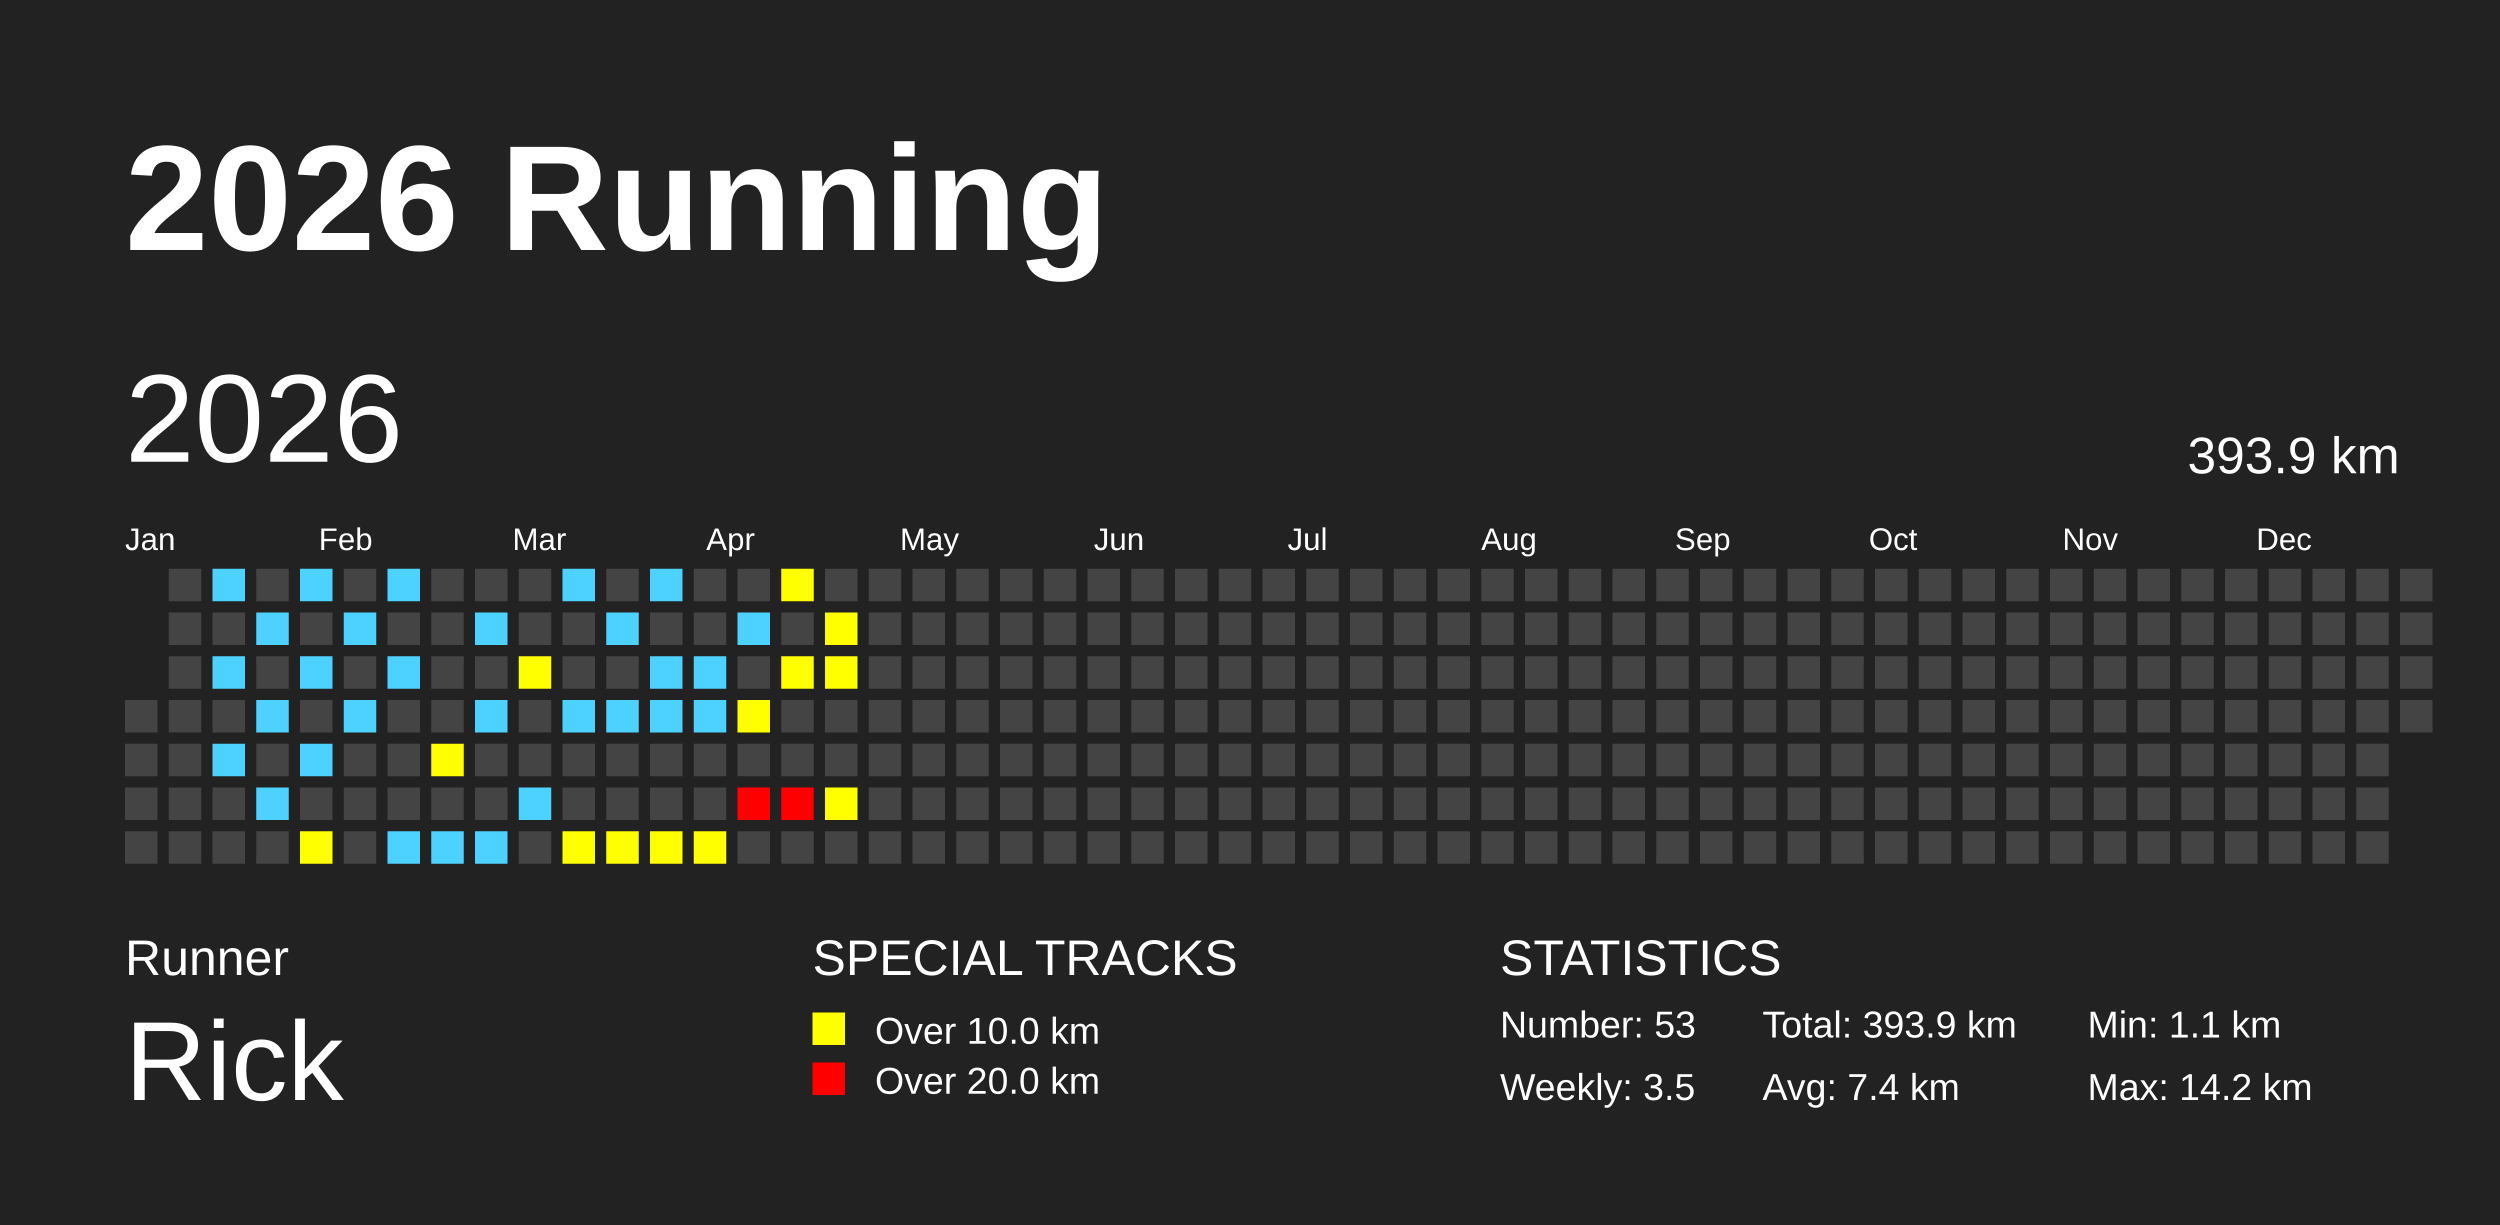
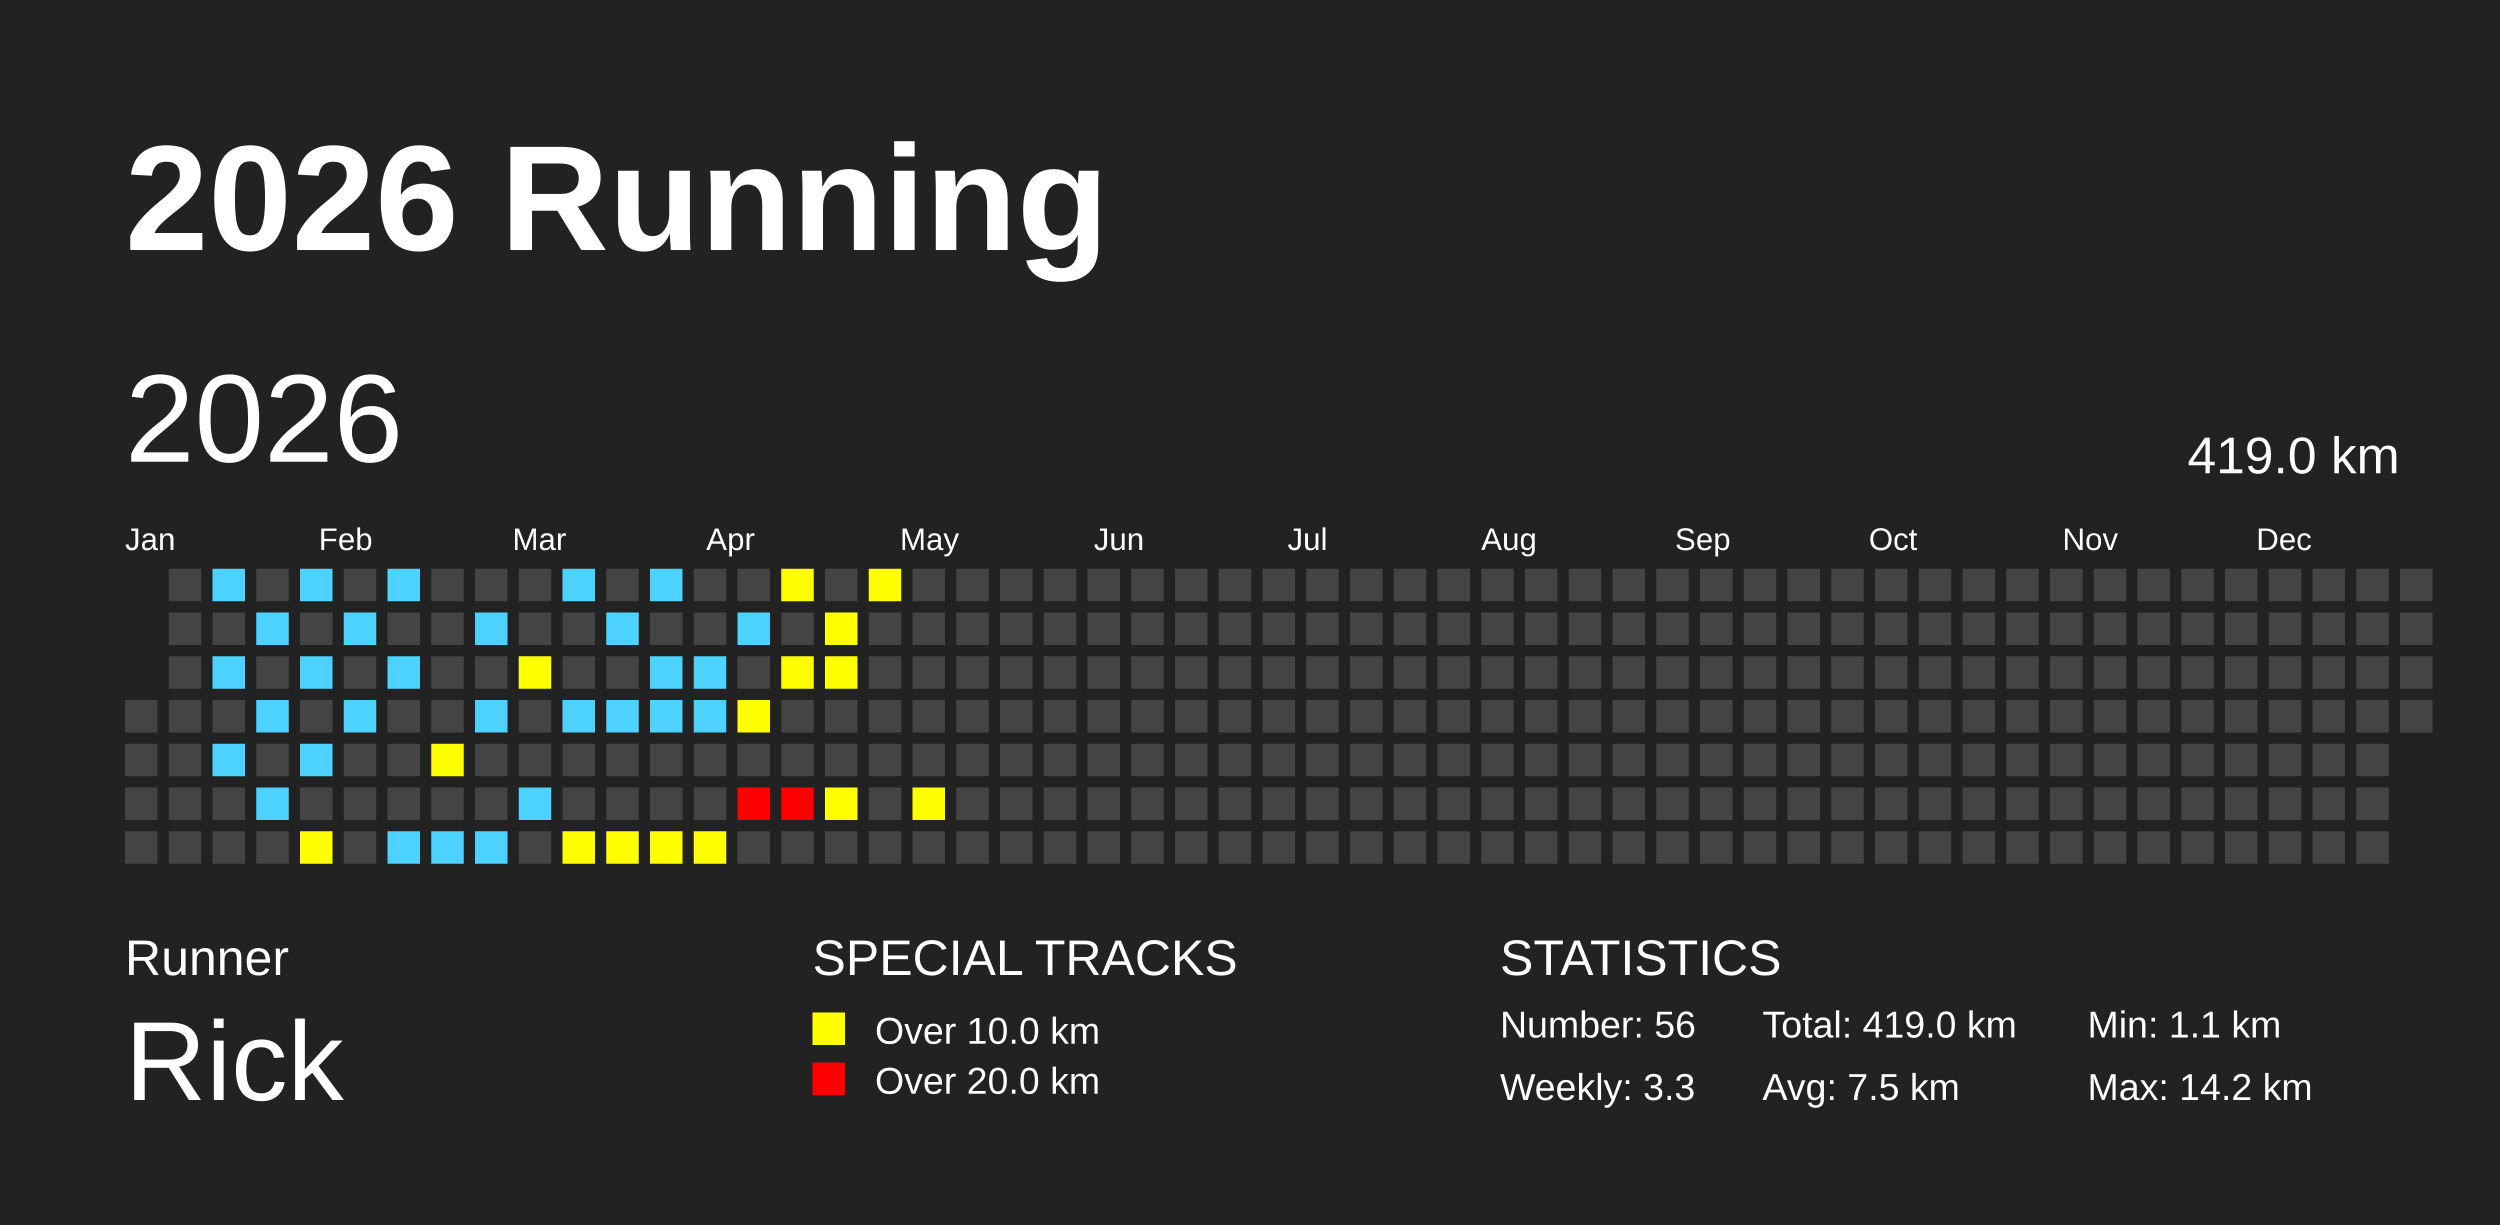
<svg xmlns="http://www.w3.org/2000/svg" baseProfile="full" height="98mm" version="1.1" viewBox="0,0,200,98" width="200mm">
  <defs>
    <pattern height="2" id="indoor-stripe" patternUnits="userSpaceOnUse" width="2">
      <line stroke="white" stroke-opacity="0.45" stroke-width="0.5" x1="0" x2="2" y1="2" y2="0" />
    </pattern>
  </defs>
  <rect fill="#222222" height="98" width="200" x="0" y="0" />
  <text fill="#FFFFFF" style="font-size:12px; font-family:Arial; font-weight:bold;" x="10" y="20">2026 Running</text>
  <text fill="#FFFFFF" style="font-size:4px; font-family:Arial" x="10" y="78">Runner</text>
  <text fill="#FFFFFF" style="font-size:9px; font-family:Arial" x="10" y="88">Rick</text>
  <text fill="#FFFFFF" style="font-size:4px; font-family:Arial" x="65" y="78">SPECIAL TRACKS</text>
  <rect fill="yellow" height="2.6" width="2.6" x="65" y="81" />
  <text fill="#FFFFFF" style="font-size:3px; font-family:Arial" x="70" y="83.5">Over 10.0 km</text>
  <rect fill="red" height="2.6" width="2.6" x="65" y="85" />
  <text fill="#FFFFFF" style="font-size:3px; font-family:Arial" x="70" y="87.5">Over 20.0 km</text>
  <text fill="#FFFFFF" style="font-size:4px; font-family:Arial" x="120" y="78">STATISTICS</text>
-   <text fill="#FFFFFF" style="font-size:3px; font-family:Arial" x="120" y="83">Number: 53</text>
-   <text fill="#FFFFFF" style="font-size:3px; font-family:Arial" x="120" y="88">Weekly: 3.5</text>
-   <text fill="#FFFFFF" style="font-size:3px; font-family:Arial" x="141" y="83">Total: 393.9 km</text>
-   <text fill="#FFFFFF" style="font-size:3px; font-family:Arial" x="141" y="88">Avg: 7.4 km</text>
+   <text fill="#FFFFFF" style="font-size:3px; font-family:Arial" x="120" y="83">Number: 56</text>
+   <text fill="#FFFFFF" style="font-size:3px; font-family:Arial" x="120" y="88">Weekly: 3.3</text>
+   <text fill="#FFFFFF" style="font-size:3px; font-family:Arial" x="141" y="83">Total: 419.0 km</text>
+   <text fill="#FFFFFF" style="font-size:3px; font-family:Arial" x="141" y="88">Avg: 7.5 km</text>
  <text fill="#FFFFFF" style="font-size:3px; font-family:Arial" x="167" y="83">Min: 1.1 km</text>
  <text fill="#FFFFFF" style="font-size:3px; font-family:Arial" x="167" y="88">Max: 14.2 km</text>
  <text dominant-baseline="hanging" fill="#FFFFFF" style="font-size:10.0px; font-family:Arial;" x="10" y="30">2026</text>
-   <text dominant-baseline="hanging" fill="#FFFFFF" style="font-size:4.125px; font-family:Arial;" x="175" y="35">393.9 km</text>
+   <text dominant-baseline="hanging" fill="#FFFFFF" style="font-size:4.125px; font-family:Arial;" x="175" y="35">419.0 km</text>
  <text fill="#FFFFFF" style="font-size:2.5px; font-family:Arial" x="10.0" y="44">Jan</text>
  <text fill="#FFFFFF" style="font-size:2.5px; font-family:Arial" x="25.5" y="44">Feb</text>
  <text fill="#FFFFFF" style="font-size:2.5px; font-family:Arial" x="41.0" y="44">Mar</text>
  <text fill="#FFFFFF" style="font-size:2.5px; font-family:Arial" x="56.5" y="44">Apr</text>
  <text fill="#FFFFFF" style="font-size:2.5px; font-family:Arial" x="72.0" y="44">May</text>
  <text fill="#FFFFFF" style="font-size:2.5px; font-family:Arial" x="87.5" y="44">Jun</text>
  <text fill="#FFFFFF" style="font-size:2.5px; font-family:Arial" x="103.0" y="44">Jul</text>
  <text fill="#FFFFFF" style="font-size:2.5px; font-family:Arial" x="118.5" y="44">Aug</text>
  <text fill="#FFFFFF" style="font-size:2.5px; font-family:Arial" x="134.0" y="44">Sep</text>
  <text fill="#FFFFFF" style="font-size:2.5px; font-family:Arial" x="149.5" y="44">Oct</text>
  <text fill="#FFFFFF" style="font-size:2.5px; font-family:Arial" x="165.0" y="44">Nov</text>
  <text fill="#FFFFFF" style="font-size:2.5px; font-family:Arial" x="180.5" y="44">Dec</text>
  <rect fill="#444444" height="2.6" width="2.6" x="10.0" y="56.0" />
  <rect fill="#444444" height="2.6" width="2.6" x="10.0" y="59.5" />
  <rect fill="#444444" height="2.6" width="2.6" x="10.0" y="63.0" />
  <rect fill="#444444" height="2.6" width="2.6" x="10.0" y="66.5" />
  <rect fill="#444444" height="2.6" width="2.6" x="13.5" y="45.5" />
  <rect fill="#444444" height="2.6" width="2.6" x="13.5" y="49.0" />
  <rect fill="#444444" height="2.6" width="2.6" x="13.5" y="52.5" />
  <rect fill="#444444" height="2.6" width="2.6" x="13.5" y="56.0" />
  <rect fill="#444444" height="2.6" width="2.6" x="13.5" y="59.5" />
  <rect fill="#444444" height="2.6" width="2.6" x="13.5" y="63.0" />
  <rect fill="#444444" height="2.6" width="2.6" x="13.5" y="66.5" />
  <rect fill="#4DD2FF" height="2.6" width="2.6" x="17.0" y="45.5" />
  <rect fill="#444444" height="2.6" width="2.6" x="17.0" y="49.0" />
  <rect fill="#4DD2FF" height="2.6" width="2.6" x="17.0" y="52.5" />
  <rect fill="#444444" height="2.6" width="2.6" x="17.0" y="56.0" />
  <rect fill="#4DD2FF" height="2.6" width="2.6" x="17.0" y="59.5" />
  <rect fill="#444444" height="2.6" width="2.6" x="17.0" y="63.0" />
  <rect fill="#444444" height="2.6" width="2.6" x="17.0" y="66.5" />
  <rect fill="#444444" height="2.6" width="2.6" x="20.5" y="45.5" />
  <rect fill="#4DD2FF" height="2.6" width="2.6" x="20.5" y="49.0" />
  <rect fill="#444444" height="2.6" width="2.6" x="20.5" y="52.5" />
  <rect fill="#4DD2FF" height="2.6" width="2.6" x="20.5" y="56.0" />
  <rect fill="#444444" height="2.6" width="2.6" x="20.5" y="59.5" />
  <rect fill="#4DD2FF" height="2.6" width="2.6" x="20.5" y="63.0" />
  <rect fill="#444444" height="2.6" width="2.6" x="20.5" y="66.5" />
  <rect fill="#4DD2FF" height="2.6" width="2.6" x="24.0" y="45.5" />
  <rect fill="#444444" height="2.6" width="2.6" x="24.0" y="49.0" />
  <rect fill="#4DD2FF" height="2.6" width="2.6" x="24.0" y="52.5" />
  <rect fill="#444444" height="2.6" width="2.6" x="24.0" y="56.0" />
  <rect fill="#4DD2FF" height="2.6" width="2.6" x="24.0" y="59.5" />
  <rect fill="#444444" height="2.6" width="2.6" x="24.0" y="63.0" />
  <rect fill="yellow" height="2.6" width="2.6" x="24.0" y="66.5" />
  <rect fill="#444444" height="2.6" width="2.6" x="27.5" y="45.5" />
  <rect fill="#4DD2FF" height="2.6" width="2.6" x="27.5" y="49.0" />
  <rect fill="#444444" height="2.6" width="2.6" x="27.5" y="52.5" />
  <rect fill="#4DD2FF" height="2.6" width="2.6" x="27.5" y="56.0" />
  <rect fill="#444444" height="2.6" width="2.6" x="27.5" y="59.5" />
  <rect fill="#444444" height="2.6" width="2.6" x="27.5" y="63.0" />
  <rect fill="#444444" height="2.6" width="2.6" x="27.5" y="66.5" />
  <rect fill="#4DD2FF" height="2.6" width="2.6" x="31.0" y="45.5" />
  <rect fill="#444444" height="2.6" width="2.6" x="31.0" y="49.0" />
  <rect fill="#4DD2FF" height="2.6" width="2.6" x="31.0" y="52.5" />
  <rect fill="#444444" height="2.6" width="2.6" x="31.0" y="56.0" />
  <rect fill="#444444" height="2.6" width="2.6" x="31.0" y="59.5" />
  <rect fill="#444444" height="2.6" width="2.6" x="31.0" y="63.0" />
  <rect fill="#4DD2FF" height="2.6" width="2.6" x="31.0" y="66.5" />
  <rect fill="#444444" height="2.6" width="2.6" x="34.5" y="45.5" />
  <rect fill="#444444" height="2.6" width="2.6" x="34.5" y="49.0" />
  <rect fill="#444444" height="2.6" width="2.6" x="34.5" y="52.5" />
  <rect fill="#444444" height="2.6" width="2.6" x="34.5" y="56.0" />
  <rect fill="yellow" height="2.6" width="2.6" x="34.5" y="59.5" />
  <rect fill="#444444" height="2.6" width="2.6" x="34.5" y="63.0" />
  <rect fill="#4DD2FF" height="2.6" width="2.6" x="34.5" y="66.5" />
  <rect fill="#444444" height="2.6" width="2.6" x="38.0" y="45.5" />
  <rect fill="#4DD2FF" height="2.6" width="2.6" x="38.0" y="49.0" />
  <rect fill="#444444" height="2.6" width="2.6" x="38.0" y="52.5" />
  <rect fill="#4DD2FF" height="2.6" width="2.6" x="38.0" y="56.0" />
  <rect fill="#444444" height="2.6" width="2.6" x="38.0" y="59.5" />
  <rect fill="#444444" height="2.6" width="2.6" x="38.0" y="63.0" />
  <rect fill="#4DD2FF" height="2.6" width="2.6" x="38.0" y="66.5" />
  <rect fill="#444444" height="2.6" width="2.6" x="41.5" y="45.5" />
  <rect fill="#444444" height="2.6" width="2.6" x="41.5" y="49.0" />
  <rect fill="yellow" height="2.6" width="2.6" x="41.5" y="52.5" />
  <rect fill="#444444" height="2.6" width="2.6" x="41.5" y="56.0" />
  <rect fill="#444444" height="2.6" width="2.6" x="41.5" y="59.5" />
  <rect fill="#4DD2FF" height="2.6" width="2.6" x="41.5" y="63.0" />
  <rect fill="#444444" height="2.6" width="2.6" x="41.5" y="66.5" />
  <rect fill="#4DD2FF" height="2.6" width="2.6" x="45.0" y="45.5" />
  <rect fill="#444444" height="2.6" width="2.6" x="45.0" y="49.0" />
  <rect fill="#444444" height="2.6" width="2.6" x="45.0" y="52.5" />
  <rect fill="#4DD2FF" height="2.6" width="2.6" x="45.0" y="56.0" />
  <rect fill="#444444" height="2.6" width="2.6" x="45.0" y="59.5" />
  <rect fill="#444444" height="2.6" width="2.6" x="45.0" y="63.0" />
  <rect fill="yellow" height="2.6" width="2.6" x="45.0" y="66.5" />
  <rect fill="#444444" height="2.6" width="2.6" x="48.5" y="45.5" />
  <rect fill="#4DD2FF" height="2.6" width="2.6" x="48.5" y="49.0" />
  <rect fill="#444444" height="2.6" width="2.6" x="48.5" y="52.5" />
  <rect fill="#4DD2FF" height="2.6" width="2.6" x="48.5" y="56.0" />
  <rect fill="#444444" height="2.6" width="2.6" x="48.5" y="59.5" />
  <rect fill="#444444" height="2.6" width="2.6" x="48.5" y="63.0" />
  <rect fill="yellow" height="2.6" width="2.6" x="48.5" y="66.5" />
  <rect fill="#4DD2FF" height="2.6" width="2.6" x="52.0" y="45.5" />
  <rect fill="#444444" height="2.6" width="2.6" x="52.0" y="49.0" />
  <rect fill="#4DD2FF" height="2.6" width="2.6" x="52.0" y="52.5" />
  <rect fill="#4DD2FF" height="2.6" width="2.6" x="52.0" y="56.0" />
  <rect fill="#444444" height="2.6" width="2.6" x="52.0" y="59.5" />
  <rect fill="#444444" height="2.6" width="2.6" x="52.0" y="63.0" />
  <rect fill="yellow" height="2.6" width="2.6" x="52.0" y="66.5" />
  <rect fill="#444444" height="2.6" width="2.6" x="55.5" y="45.5" />
  <rect fill="#444444" height="2.6" width="2.6" x="55.5" y="49.0" />
  <rect fill="#4DD2FF" height="2.6" width="2.6" x="55.5" y="52.5" />
  <rect fill="#4DD2FF" height="2.6" width="2.6" x="55.5" y="56.0" />
  <rect fill="#444444" height="2.6" width="2.6" x="55.5" y="59.5" />
  <rect fill="#444444" height="2.6" width="2.6" x="55.5" y="63.0" />
  <rect fill="yellow" height="2.6" width="2.6" x="55.5" y="66.5" />
  <rect fill="#444444" height="2.6" width="2.6" x="59.0" y="45.5" />
  <rect fill="#4DD2FF" height="2.6" width="2.6" x="59.0" y="49.0" />
  <rect fill="#444444" height="2.6" width="2.6" x="59.0" y="52.5" />
  <rect fill="yellow" height="2.6" width="2.6" x="59.0" y="56.0" />
  <rect fill="#444444" height="2.6" width="2.6" x="59.0" y="59.5" />
  <rect fill="red" height="2.6" width="2.6" x="59.0" y="63.0" />
  <rect fill="#444444" height="2.6" width="2.6" x="59.0" y="66.5" />
  <rect fill="yellow" height="2.6" width="2.6" x="62.5" y="45.5" />
  <rect fill="#444444" height="2.6" width="2.6" x="62.5" y="49.0" />
  <rect fill="yellow" height="2.6" width="2.6" x="62.5" y="52.5" />
  <rect fill="#444444" height="2.6" width="2.6" x="62.5" y="56.0" />
  <rect fill="#444444" height="2.6" width="2.6" x="62.5" y="59.5" />
  <rect fill="red" height="2.6" width="2.6" x="62.5" y="63.0" />
  <rect fill="#444444" height="2.6" width="2.6" x="62.5" y="66.5" />
  <rect fill="#444444" height="2.6" width="2.6" x="66.0" y="45.5" />
  <rect fill="yellow" height="2.6" width="2.6" x="66.0" y="49.0" />
  <rect fill="yellow" height="2.6" width="2.6" x="66.0" y="52.5" />
  <rect fill="#444444" height="2.6" width="2.6" x="66.0" y="56.0" />
  <rect fill="#444444" height="2.6" width="2.6" x="66.0" y="59.5" />
  <rect fill="yellow" height="2.6" width="2.6" x="66.0" y="63.0" />
  <rect fill="#444444" height="2.6" width="2.6" x="66.0" y="66.5" />
-   <rect fill="#444444" height="2.6" width="2.6" x="69.5" y="45.5" />
+   <rect fill="yellow" height="2.6" width="2.6" x="69.5" y="45.5" />
  <rect fill="#444444" height="2.6" width="2.6" x="69.5" y="49.0" />
  <rect fill="#444444" height="2.6" width="2.6" x="69.5" y="52.5" />
  <rect fill="#444444" height="2.6" width="2.6" x="69.5" y="56.0" />
  <rect fill="#444444" height="2.6" width="2.6" x="69.5" y="59.5" />
  <rect fill="#444444" height="2.6" width="2.6" x="69.5" y="63.0" />
  <rect fill="#444444" height="2.6" width="2.6" x="69.5" y="66.5" />
  <rect fill="#444444" height="2.6" width="2.6" x="73.0" y="45.5" />
  <rect fill="#444444" height="2.6" width="2.6" x="73.0" y="49.0" />
  <rect fill="#444444" height="2.6" width="2.6" x="73.0" y="52.5" />
  <rect fill="#444444" height="2.6" width="2.6" x="73.0" y="56.0" />
  <rect fill="#444444" height="2.6" width="2.6" x="73.0" y="59.5" />
-   <rect fill="#444444" height="2.6" width="2.6" x="73.0" y="63.0" />
+   <rect fill="yellow" height="2.6" width="2.6" x="73.0" y="63.0" />
  <rect fill="#444444" height="2.6" width="2.6" x="73.0" y="66.5" />
  <rect fill="#444444" height="2.6" width="2.6" x="76.5" y="45.5" />
  <rect fill="#444444" height="2.6" width="2.6" x="76.5" y="49.0" />
  <rect fill="#444444" height="2.6" width="2.6" x="76.5" y="52.5" />
  <rect fill="#444444" height="2.6" width="2.6" x="76.5" y="56.0" />
  <rect fill="#444444" height="2.6" width="2.6" x="76.5" y="59.5" />
  <rect fill="#444444" height="2.6" width="2.6" x="76.5" y="63.0" />
  <rect fill="#444444" height="2.6" width="2.6" x="76.5" y="66.5" />
  <rect fill="#444444" height="2.6" width="2.6" x="80.0" y="45.5" />
  <rect fill="#444444" height="2.6" width="2.6" x="80.0" y="49.0" />
  <rect fill="#444444" height="2.6" width="2.6" x="80.0" y="52.5" />
  <rect fill="#444444" height="2.6" width="2.6" x="80.0" y="56.0" />
  <rect fill="#444444" height="2.6" width="2.6" x="80.0" y="59.5" />
  <rect fill="#444444" height="2.6" width="2.6" x="80.0" y="63.0" />
  <rect fill="#444444" height="2.6" width="2.6" x="80.0" y="66.5" />
  <rect fill="#444444" height="2.6" width="2.6" x="83.5" y="45.5" />
  <rect fill="#444444" height="2.6" width="2.6" x="83.5" y="49.0" />
  <rect fill="#444444" height="2.6" width="2.6" x="83.5" y="52.5" />
  <rect fill="#444444" height="2.6" width="2.6" x="83.5" y="56.0" />
  <rect fill="#444444" height="2.6" width="2.6" x="83.5" y="59.5" />
  <rect fill="#444444" height="2.6" width="2.6" x="83.5" y="63.0" />
  <rect fill="#444444" height="2.6" width="2.6" x="83.5" y="66.5" />
  <rect fill="#444444" height="2.6" width="2.6" x="87.0" y="45.5" />
  <rect fill="#444444" height="2.6" width="2.6" x="87.0" y="49.0" />
  <rect fill="#444444" height="2.6" width="2.6" x="87.0" y="52.5" />
  <rect fill="#444444" height="2.6" width="2.6" x="87.0" y="56.0" />
  <rect fill="#444444" height="2.6" width="2.6" x="87.0" y="59.5" />
  <rect fill="#444444" height="2.6" width="2.6" x="87.0" y="63.0" />
  <rect fill="#444444" height="2.6" width="2.6" x="87.0" y="66.5" />
  <rect fill="#444444" height="2.6" width="2.6" x="90.5" y="45.5" />
  <rect fill="#444444" height="2.6" width="2.6" x="90.5" y="49.0" />
  <rect fill="#444444" height="2.6" width="2.6" x="90.5" y="52.5" />
  <rect fill="#444444" height="2.6" width="2.6" x="90.5" y="56.0" />
  <rect fill="#444444" height="2.6" width="2.6" x="90.5" y="59.5" />
  <rect fill="#444444" height="2.6" width="2.6" x="90.5" y="63.0" />
  <rect fill="#444444" height="2.6" width="2.6" x="90.5" y="66.5" />
  <rect fill="#444444" height="2.6" width="2.6" x="94.0" y="45.5" />
  <rect fill="#444444" height="2.6" width="2.6" x="94.0" y="49.0" />
  <rect fill="#444444" height="2.6" width="2.6" x="94.0" y="52.5" />
  <rect fill="#444444" height="2.6" width="2.6" x="94.0" y="56.0" />
  <rect fill="#444444" height="2.6" width="2.6" x="94.0" y="59.5" />
  <rect fill="#444444" height="2.6" width="2.6" x="94.0" y="63.0" />
  <rect fill="#444444" height="2.6" width="2.6" x="94.0" y="66.5" />
  <rect fill="#444444" height="2.6" width="2.6" x="97.5" y="45.5" />
  <rect fill="#444444" height="2.6" width="2.6" x="97.5" y="49.0" />
  <rect fill="#444444" height="2.6" width="2.6" x="97.5" y="52.5" />
  <rect fill="#444444" height="2.6" width="2.6" x="97.5" y="56.0" />
  <rect fill="#444444" height="2.6" width="2.6" x="97.5" y="59.5" />
  <rect fill="#444444" height="2.6" width="2.6" x="97.5" y="63.0" />
  <rect fill="#444444" height="2.6" width="2.6" x="97.5" y="66.5" />
  <rect fill="#444444" height="2.6" width="2.6" x="101.0" y="45.5" />
  <rect fill="#444444" height="2.6" width="2.6" x="101.0" y="49.0" />
  <rect fill="#444444" height="2.6" width="2.6" x="101.0" y="52.5" />
  <rect fill="#444444" height="2.6" width="2.6" x="101.0" y="56.0" />
  <rect fill="#444444" height="2.6" width="2.6" x="101.0" y="59.5" />
  <rect fill="#444444" height="2.6" width="2.6" x="101.0" y="63.0" />
  <rect fill="#444444" height="2.6" width="2.6" x="101.0" y="66.5" />
  <rect fill="#444444" height="2.6" width="2.6" x="104.5" y="45.5" />
  <rect fill="#444444" height="2.6" width="2.6" x="104.5" y="49.0" />
  <rect fill="#444444" height="2.6" width="2.6" x="104.5" y="52.5" />
  <rect fill="#444444" height="2.6" width="2.6" x="104.5" y="56.0" />
  <rect fill="#444444" height="2.6" width="2.6" x="104.5" y="59.5" />
  <rect fill="#444444" height="2.6" width="2.6" x="104.5" y="63.0" />
  <rect fill="#444444" height="2.6" width="2.6" x="104.5" y="66.5" />
  <rect fill="#444444" height="2.6" width="2.6" x="108.0" y="45.5" />
  <rect fill="#444444" height="2.6" width="2.6" x="108.0" y="49.0" />
  <rect fill="#444444" height="2.6" width="2.6" x="108.0" y="52.5" />
  <rect fill="#444444" height="2.6" width="2.6" x="108.0" y="56.0" />
  <rect fill="#444444" height="2.6" width="2.6" x="108.0" y="59.5" />
  <rect fill="#444444" height="2.6" width="2.6" x="108.0" y="63.0" />
  <rect fill="#444444" height="2.6" width="2.6" x="108.0" y="66.5" />
  <rect fill="#444444" height="2.6" width="2.6" x="111.5" y="45.5" />
  <rect fill="#444444" height="2.6" width="2.6" x="111.5" y="49.0" />
  <rect fill="#444444" height="2.6" width="2.6" x="111.5" y="52.5" />
  <rect fill="#444444" height="2.6" width="2.6" x="111.5" y="56.0" />
  <rect fill="#444444" height="2.6" width="2.6" x="111.5" y="59.5" />
  <rect fill="#444444" height="2.6" width="2.6" x="111.5" y="63.0" />
  <rect fill="#444444" height="2.6" width="2.6" x="111.5" y="66.5" />
  <rect fill="#444444" height="2.6" width="2.6" x="115.0" y="45.5" />
  <rect fill="#444444" height="2.6" width="2.6" x="115.0" y="49.0" />
  <rect fill="#444444" height="2.6" width="2.6" x="115.0" y="52.5" />
  <rect fill="#444444" height="2.6" width="2.6" x="115.0" y="56.0" />
  <rect fill="#444444" height="2.6" width="2.6" x="115.0" y="59.5" />
  <rect fill="#444444" height="2.6" width="2.6" x="115.0" y="63.0" />
  <rect fill="#444444" height="2.6" width="2.6" x="115.0" y="66.5" />
  <rect fill="#444444" height="2.6" width="2.6" x="118.5" y="45.5" />
  <rect fill="#444444" height="2.6" width="2.6" x="118.5" y="49.0" />
  <rect fill="#444444" height="2.6" width="2.6" x="118.5" y="52.5" />
  <rect fill="#444444" height="2.6" width="2.6" x="118.5" y="56.0" />
  <rect fill="#444444" height="2.6" width="2.6" x="118.5" y="59.5" />
  <rect fill="#444444" height="2.6" width="2.6" x="118.5" y="63.0" />
  <rect fill="#444444" height="2.6" width="2.6" x="118.5" y="66.5" />
  <rect fill="#444444" height="2.6" width="2.6" x="122.0" y="45.5" />
  <rect fill="#444444" height="2.6" width="2.6" x="122.0" y="49.0" />
  <rect fill="#444444" height="2.6" width="2.6" x="122.0" y="52.5" />
  <rect fill="#444444" height="2.6" width="2.6" x="122.0" y="56.0" />
  <rect fill="#444444" height="2.6" width="2.6" x="122.0" y="59.5" />
  <rect fill="#444444" height="2.6" width="2.6" x="122.0" y="63.0" />
  <rect fill="#444444" height="2.6" width="2.6" x="122.0" y="66.5" />
  <rect fill="#444444" height="2.6" width="2.6" x="125.5" y="45.5" />
  <rect fill="#444444" height="2.6" width="2.6" x="125.5" y="49.0" />
  <rect fill="#444444" height="2.6" width="2.6" x="125.5" y="52.5" />
  <rect fill="#444444" height="2.6" width="2.6" x="125.5" y="56.0" />
  <rect fill="#444444" height="2.6" width="2.6" x="125.5" y="59.5" />
  <rect fill="#444444" height="2.6" width="2.6" x="125.5" y="63.0" />
  <rect fill="#444444" height="2.6" width="2.6" x="125.5" y="66.5" />
  <rect fill="#444444" height="2.6" width="2.6" x="129.0" y="45.5" />
  <rect fill="#444444" height="2.6" width="2.6" x="129.0" y="49.0" />
  <rect fill="#444444" height="2.6" width="2.6" x="129.0" y="52.5" />
  <rect fill="#444444" height="2.6" width="2.6" x="129.0" y="56.0" />
  <rect fill="#444444" height="2.6" width="2.6" x="129.0" y="59.5" />
  <rect fill="#444444" height="2.6" width="2.6" x="129.0" y="63.0" />
  <rect fill="#444444" height="2.6" width="2.6" x="129.0" y="66.5" />
  <rect fill="#444444" height="2.6" width="2.6" x="132.5" y="45.5" />
  <rect fill="#444444" height="2.6" width="2.6" x="132.5" y="49.0" />
  <rect fill="#444444" height="2.6" width="2.6" x="132.5" y="52.5" />
  <rect fill="#444444" height="2.6" width="2.6" x="132.5" y="56.0" />
  <rect fill="#444444" height="2.6" width="2.6" x="132.5" y="59.5" />
  <rect fill="#444444" height="2.6" width="2.6" x="132.5" y="63.0" />
  <rect fill="#444444" height="2.6" width="2.6" x="132.5" y="66.5" />
  <rect fill="#444444" height="2.6" width="2.6" x="136.0" y="45.5" />
  <rect fill="#444444" height="2.6" width="2.6" x="136.0" y="49.0" />
  <rect fill="#444444" height="2.6" width="2.6" x="136.0" y="52.5" />
  <rect fill="#444444" height="2.6" width="2.6" x="136.0" y="56.0" />
  <rect fill="#444444" height="2.6" width="2.6" x="136.0" y="59.5" />
  <rect fill="#444444" height="2.6" width="2.6" x="136.0" y="63.0" />
  <rect fill="#444444" height="2.6" width="2.6" x="136.0" y="66.5" />
  <rect fill="#444444" height="2.6" width="2.6" x="139.5" y="45.5" />
  <rect fill="#444444" height="2.6" width="2.6" x="139.5" y="49.0" />
  <rect fill="#444444" height="2.6" width="2.6" x="139.5" y="52.5" />
  <rect fill="#444444" height="2.6" width="2.6" x="139.5" y="56.0" />
  <rect fill="#444444" height="2.6" width="2.6" x="139.5" y="59.5" />
  <rect fill="#444444" height="2.6" width="2.6" x="139.5" y="63.0" />
  <rect fill="#444444" height="2.6" width="2.6" x="139.5" y="66.5" />
  <rect fill="#444444" height="2.6" width="2.6" x="143.0" y="45.5" />
  <rect fill="#444444" height="2.6" width="2.6" x="143.0" y="49.0" />
  <rect fill="#444444" height="2.6" width="2.6" x="143.0" y="52.5" />
  <rect fill="#444444" height="2.6" width="2.6" x="143.0" y="56.0" />
  <rect fill="#444444" height="2.6" width="2.6" x="143.0" y="59.5" />
  <rect fill="#444444" height="2.6" width="2.6" x="143.0" y="63.0" />
  <rect fill="#444444" height="2.6" width="2.6" x="143.0" y="66.5" />
  <rect fill="#444444" height="2.6" width="2.6" x="146.5" y="45.5" />
  <rect fill="#444444" height="2.6" width="2.6" x="146.5" y="49.0" />
  <rect fill="#444444" height="2.6" width="2.6" x="146.5" y="52.5" />
  <rect fill="#444444" height="2.6" width="2.6" x="146.5" y="56.0" />
  <rect fill="#444444" height="2.6" width="2.6" x="146.5" y="59.5" />
  <rect fill="#444444" height="2.6" width="2.6" x="146.5" y="63.0" />
  <rect fill="#444444" height="2.6" width="2.6" x="146.5" y="66.5" />
  <rect fill="#444444" height="2.6" width="2.6" x="150.0" y="45.5" />
  <rect fill="#444444" height="2.6" width="2.6" x="150.0" y="49.0" />
  <rect fill="#444444" height="2.6" width="2.6" x="150.0" y="52.5" />
  <rect fill="#444444" height="2.6" width="2.6" x="150.0" y="56.0" />
  <rect fill="#444444" height="2.6" width="2.6" x="150.0" y="59.5" />
  <rect fill="#444444" height="2.6" width="2.6" x="150.0" y="63.0" />
  <rect fill="#444444" height="2.6" width="2.6" x="150.0" y="66.5" />
  <rect fill="#444444" height="2.6" width="2.6" x="153.5" y="45.5" />
  <rect fill="#444444" height="2.6" width="2.6" x="153.5" y="49.0" />
  <rect fill="#444444" height="2.6" width="2.6" x="153.5" y="52.5" />
  <rect fill="#444444" height="2.6" width="2.6" x="153.5" y="56.0" />
  <rect fill="#444444" height="2.6" width="2.6" x="153.5" y="59.5" />
  <rect fill="#444444" height="2.6" width="2.6" x="153.5" y="63.0" />
  <rect fill="#444444" height="2.6" width="2.6" x="153.5" y="66.5" />
  <rect fill="#444444" height="2.6" width="2.6" x="157.0" y="45.5" />
  <rect fill="#444444" height="2.6" width="2.6" x="157.0" y="49.0" />
  <rect fill="#444444" height="2.6" width="2.6" x="157.0" y="52.5" />
  <rect fill="#444444" height="2.6" width="2.6" x="157.0" y="56.0" />
  <rect fill="#444444" height="2.6" width="2.6" x="157.0" y="59.5" />
  <rect fill="#444444" height="2.6" width="2.6" x="157.0" y="63.0" />
  <rect fill="#444444" height="2.6" width="2.6" x="157.0" y="66.5" />
  <rect fill="#444444" height="2.6" width="2.6" x="160.5" y="45.5" />
  <rect fill="#444444" height="2.6" width="2.6" x="160.5" y="49.0" />
  <rect fill="#444444" height="2.6" width="2.6" x="160.5" y="52.5" />
  <rect fill="#444444" height="2.6" width="2.6" x="160.5" y="56.0" />
  <rect fill="#444444" height="2.6" width="2.6" x="160.5" y="59.5" />
  <rect fill="#444444" height="2.6" width="2.6" x="160.5" y="63.0" />
  <rect fill="#444444" height="2.6" width="2.6" x="160.5" y="66.5" />
  <rect fill="#444444" height="2.6" width="2.6" x="164.0" y="45.5" />
  <rect fill="#444444" height="2.6" width="2.6" x="164.0" y="49.0" />
  <rect fill="#444444" height="2.6" width="2.6" x="164.0" y="52.5" />
  <rect fill="#444444" height="2.6" width="2.6" x="164.0" y="56.0" />
  <rect fill="#444444" height="2.6" width="2.6" x="164.0" y="59.5" />
  <rect fill="#444444" height="2.6" width="2.6" x="164.0" y="63.0" />
  <rect fill="#444444" height="2.6" width="2.6" x="164.0" y="66.5" />
  <rect fill="#444444" height="2.6" width="2.6" x="167.5" y="45.5" />
  <rect fill="#444444" height="2.6" width="2.6" x="167.5" y="49.0" />
  <rect fill="#444444" height="2.6" width="2.6" x="167.5" y="52.5" />
  <rect fill="#444444" height="2.6" width="2.6" x="167.5" y="56.0" />
  <rect fill="#444444" height="2.6" width="2.6" x="167.5" y="59.5" />
  <rect fill="#444444" height="2.6" width="2.6" x="167.5" y="63.0" />
  <rect fill="#444444" height="2.6" width="2.6" x="167.5" y="66.5" />
  <rect fill="#444444" height="2.6" width="2.6" x="171.0" y="45.5" />
  <rect fill="#444444" height="2.6" width="2.6" x="171.0" y="49.0" />
  <rect fill="#444444" height="2.6" width="2.6" x="171.0" y="52.5" />
  <rect fill="#444444" height="2.6" width="2.6" x="171.0" y="56.0" />
  <rect fill="#444444" height="2.6" width="2.6" x="171.0" y="59.5" />
  <rect fill="#444444" height="2.6" width="2.6" x="171.0" y="63.0" />
  <rect fill="#444444" height="2.6" width="2.6" x="171.0" y="66.5" />
  <rect fill="#444444" height="2.6" width="2.6" x="174.5" y="45.5" />
  <rect fill="#444444" height="2.6" width="2.6" x="174.5" y="49.0" />
  <rect fill="#444444" height="2.6" width="2.6" x="174.5" y="52.5" />
  <rect fill="#444444" height="2.6" width="2.6" x="174.5" y="56.0" />
  <rect fill="#444444" height="2.6" width="2.6" x="174.5" y="59.5" />
  <rect fill="#444444" height="2.6" width="2.6" x="174.5" y="63.0" />
  <rect fill="#444444" height="2.6" width="2.6" x="174.5" y="66.5" />
  <rect fill="#444444" height="2.6" width="2.6" x="178.0" y="45.5" />
  <rect fill="#444444" height="2.6" width="2.6" x="178.0" y="49.0" />
  <rect fill="#444444" height="2.6" width="2.6" x="178.0" y="52.5" />
  <rect fill="#444444" height="2.6" width="2.6" x="178.0" y="56.0" />
  <rect fill="#444444" height="2.6" width="2.6" x="178.0" y="59.5" />
  <rect fill="#444444" height="2.6" width="2.6" x="178.0" y="63.0" />
  <rect fill="#444444" height="2.6" width="2.6" x="178.0" y="66.5" />
  <rect fill="#444444" height="2.6" width="2.6" x="181.5" y="45.5" />
  <rect fill="#444444" height="2.6" width="2.6" x="181.5" y="49.0" />
  <rect fill="#444444" height="2.6" width="2.6" x="181.5" y="52.5" />
  <rect fill="#444444" height="2.6" width="2.6" x="181.5" y="56.0" />
  <rect fill="#444444" height="2.6" width="2.6" x="181.5" y="59.5" />
  <rect fill="#444444" height="2.6" width="2.6" x="181.5" y="63.0" />
  <rect fill="#444444" height="2.6" width="2.6" x="181.5" y="66.5" />
  <rect fill="#444444" height="2.6" width="2.6" x="185.0" y="45.5" />
  <rect fill="#444444" height="2.6" width="2.6" x="185.0" y="49.0" />
  <rect fill="#444444" height="2.6" width="2.6" x="185.0" y="52.5" />
  <rect fill="#444444" height="2.6" width="2.6" x="185.0" y="56.0" />
  <rect fill="#444444" height="2.6" width="2.6" x="185.0" y="59.5" />
  <rect fill="#444444" height="2.6" width="2.6" x="185.0" y="63.0" />
  <rect fill="#444444" height="2.6" width="2.6" x="185.0" y="66.5" />
  <rect fill="#444444" height="2.6" width="2.6" x="188.5" y="45.5" />
  <rect fill="#444444" height="2.6" width="2.6" x="188.5" y="49.0" />
  <rect fill="#444444" height="2.6" width="2.6" x="188.5" y="52.5" />
  <rect fill="#444444" height="2.6" width="2.6" x="188.5" y="56.0" />
  <rect fill="#444444" height="2.6" width="2.6" x="188.5" y="59.5" />
  <rect fill="#444444" height="2.6" width="2.6" x="188.5" y="63.0" />
  <rect fill="#444444" height="2.6" width="2.6" x="188.5" y="66.5" />
  <rect fill="#444444" height="2.6" width="2.6" x="192.0" y="45.5" />
  <rect fill="#444444" height="2.6" width="2.6" x="192.0" y="49.0" />
  <rect fill="#444444" height="2.6" width="2.6" x="192.0" y="52.5" />
  <rect fill="#444444" height="2.6" width="2.6" x="192.0" y="56.0" />
</svg>
